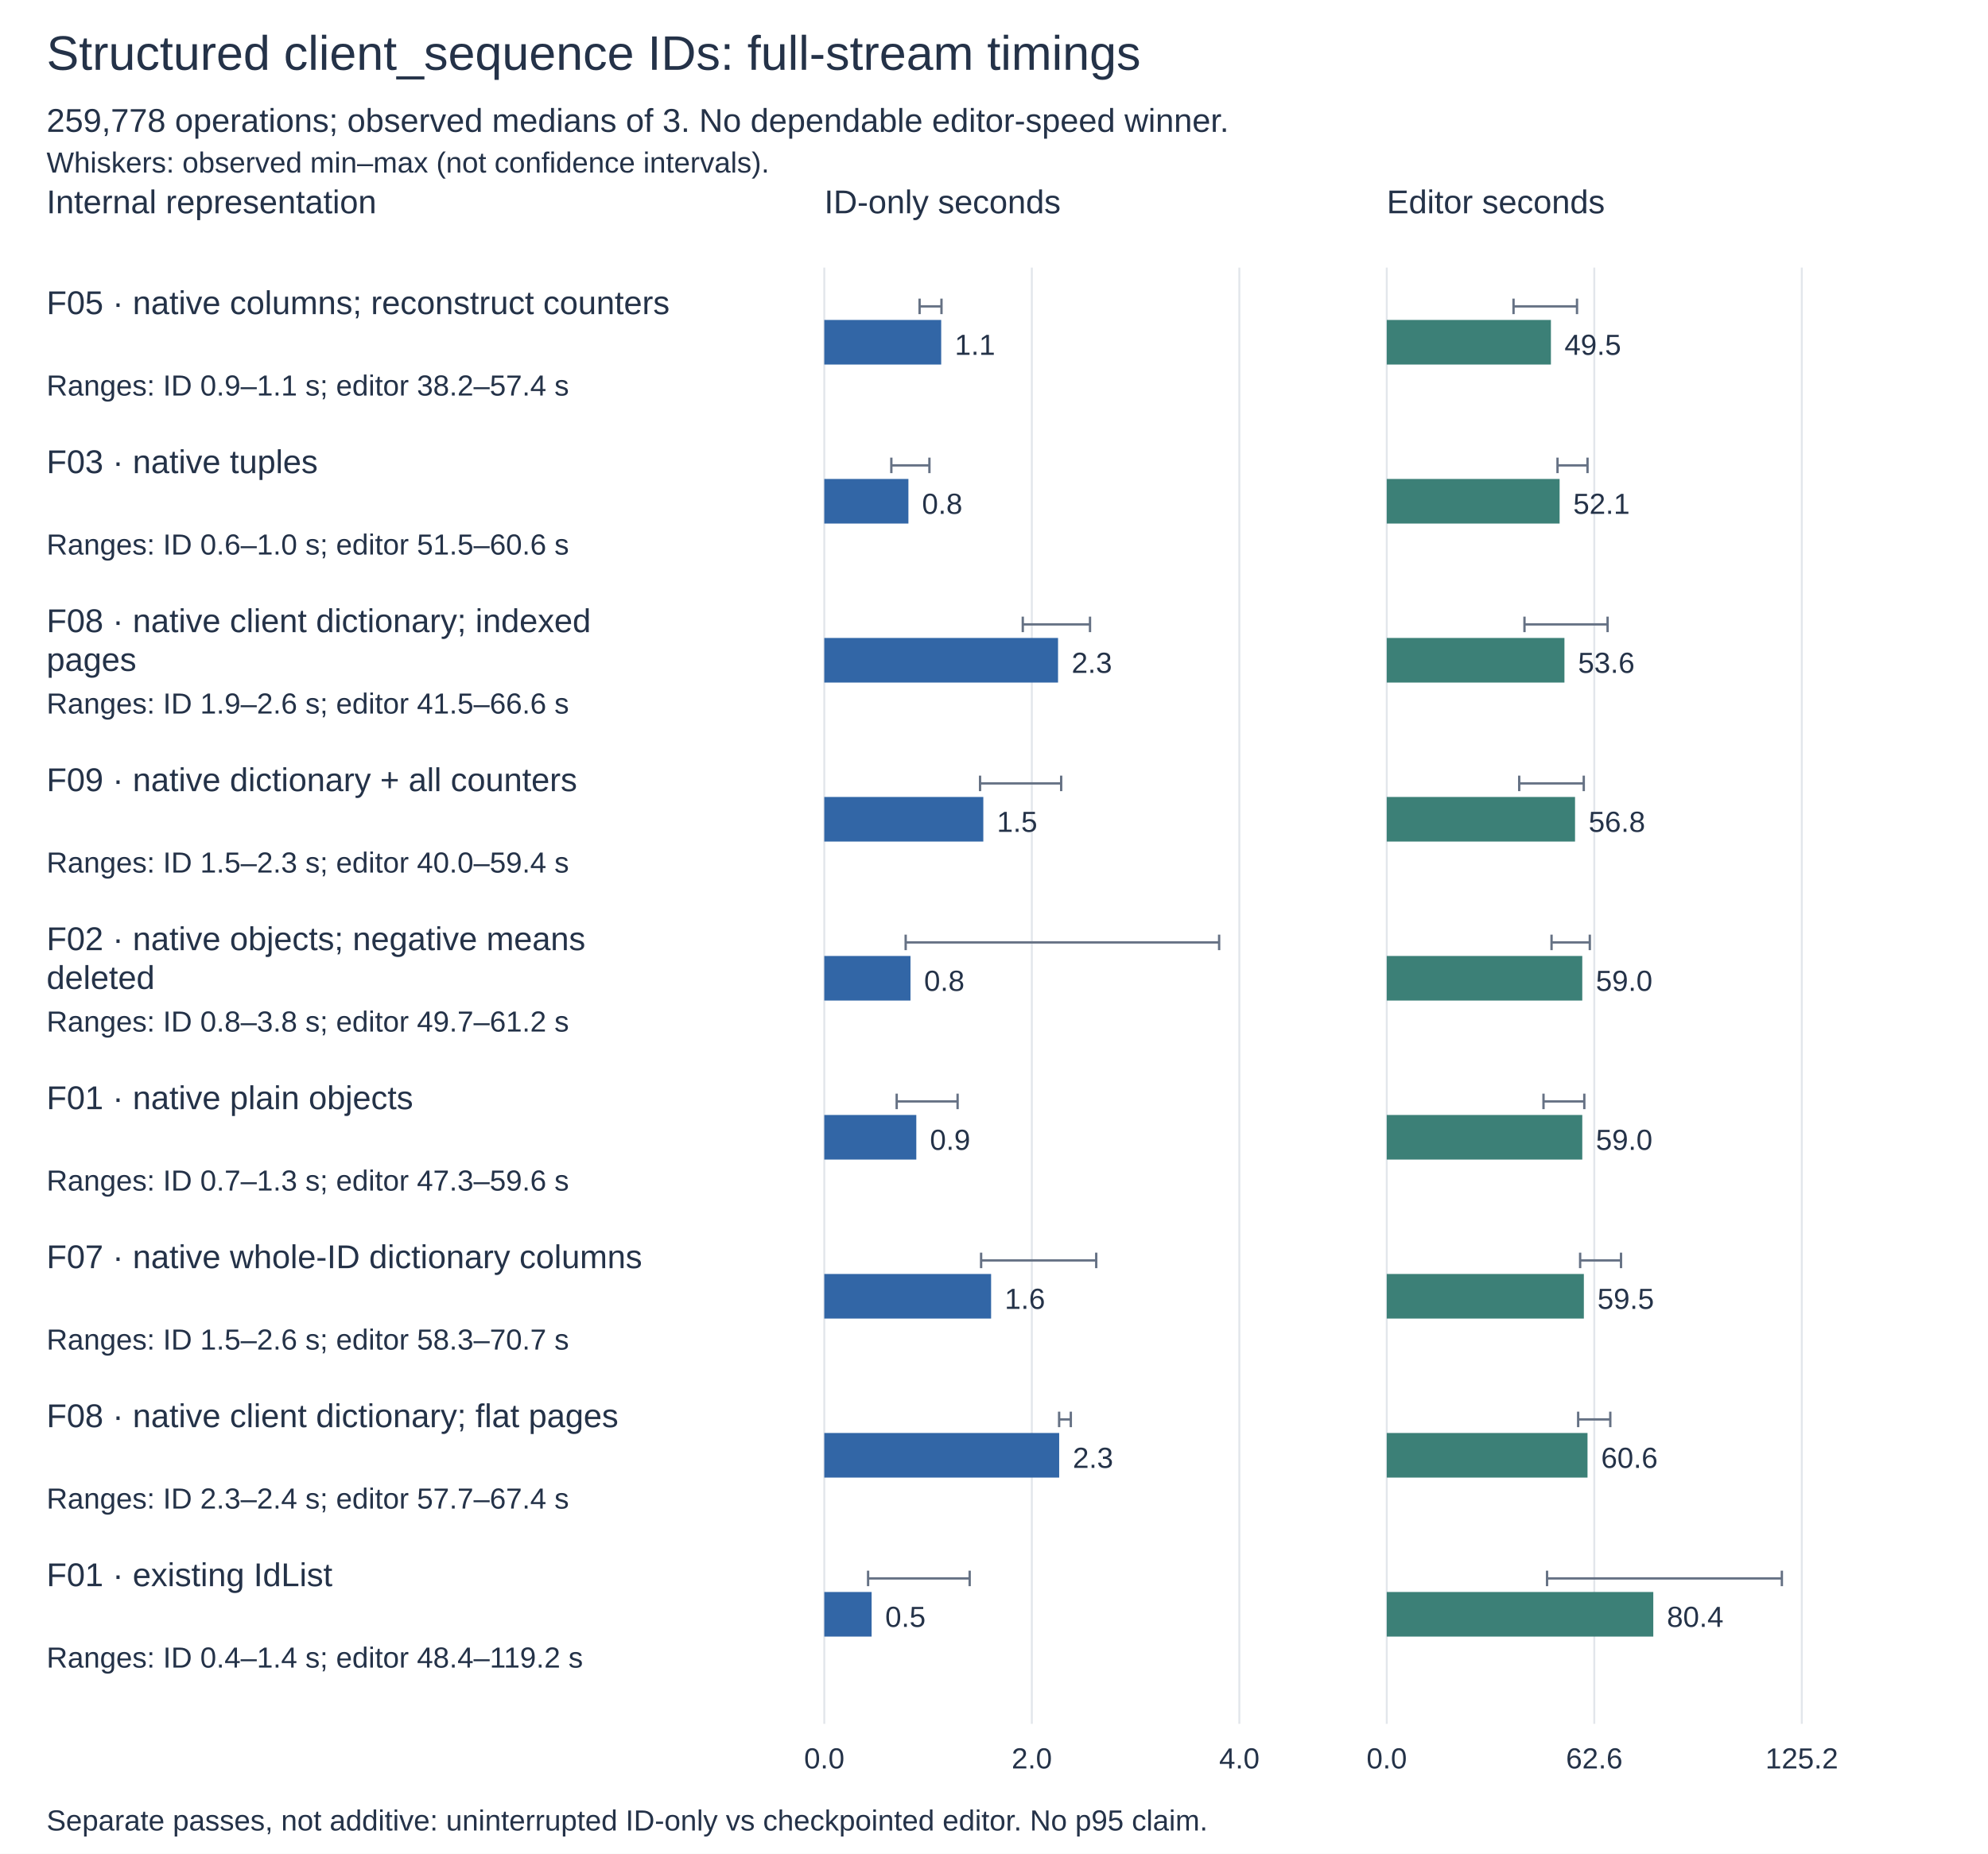
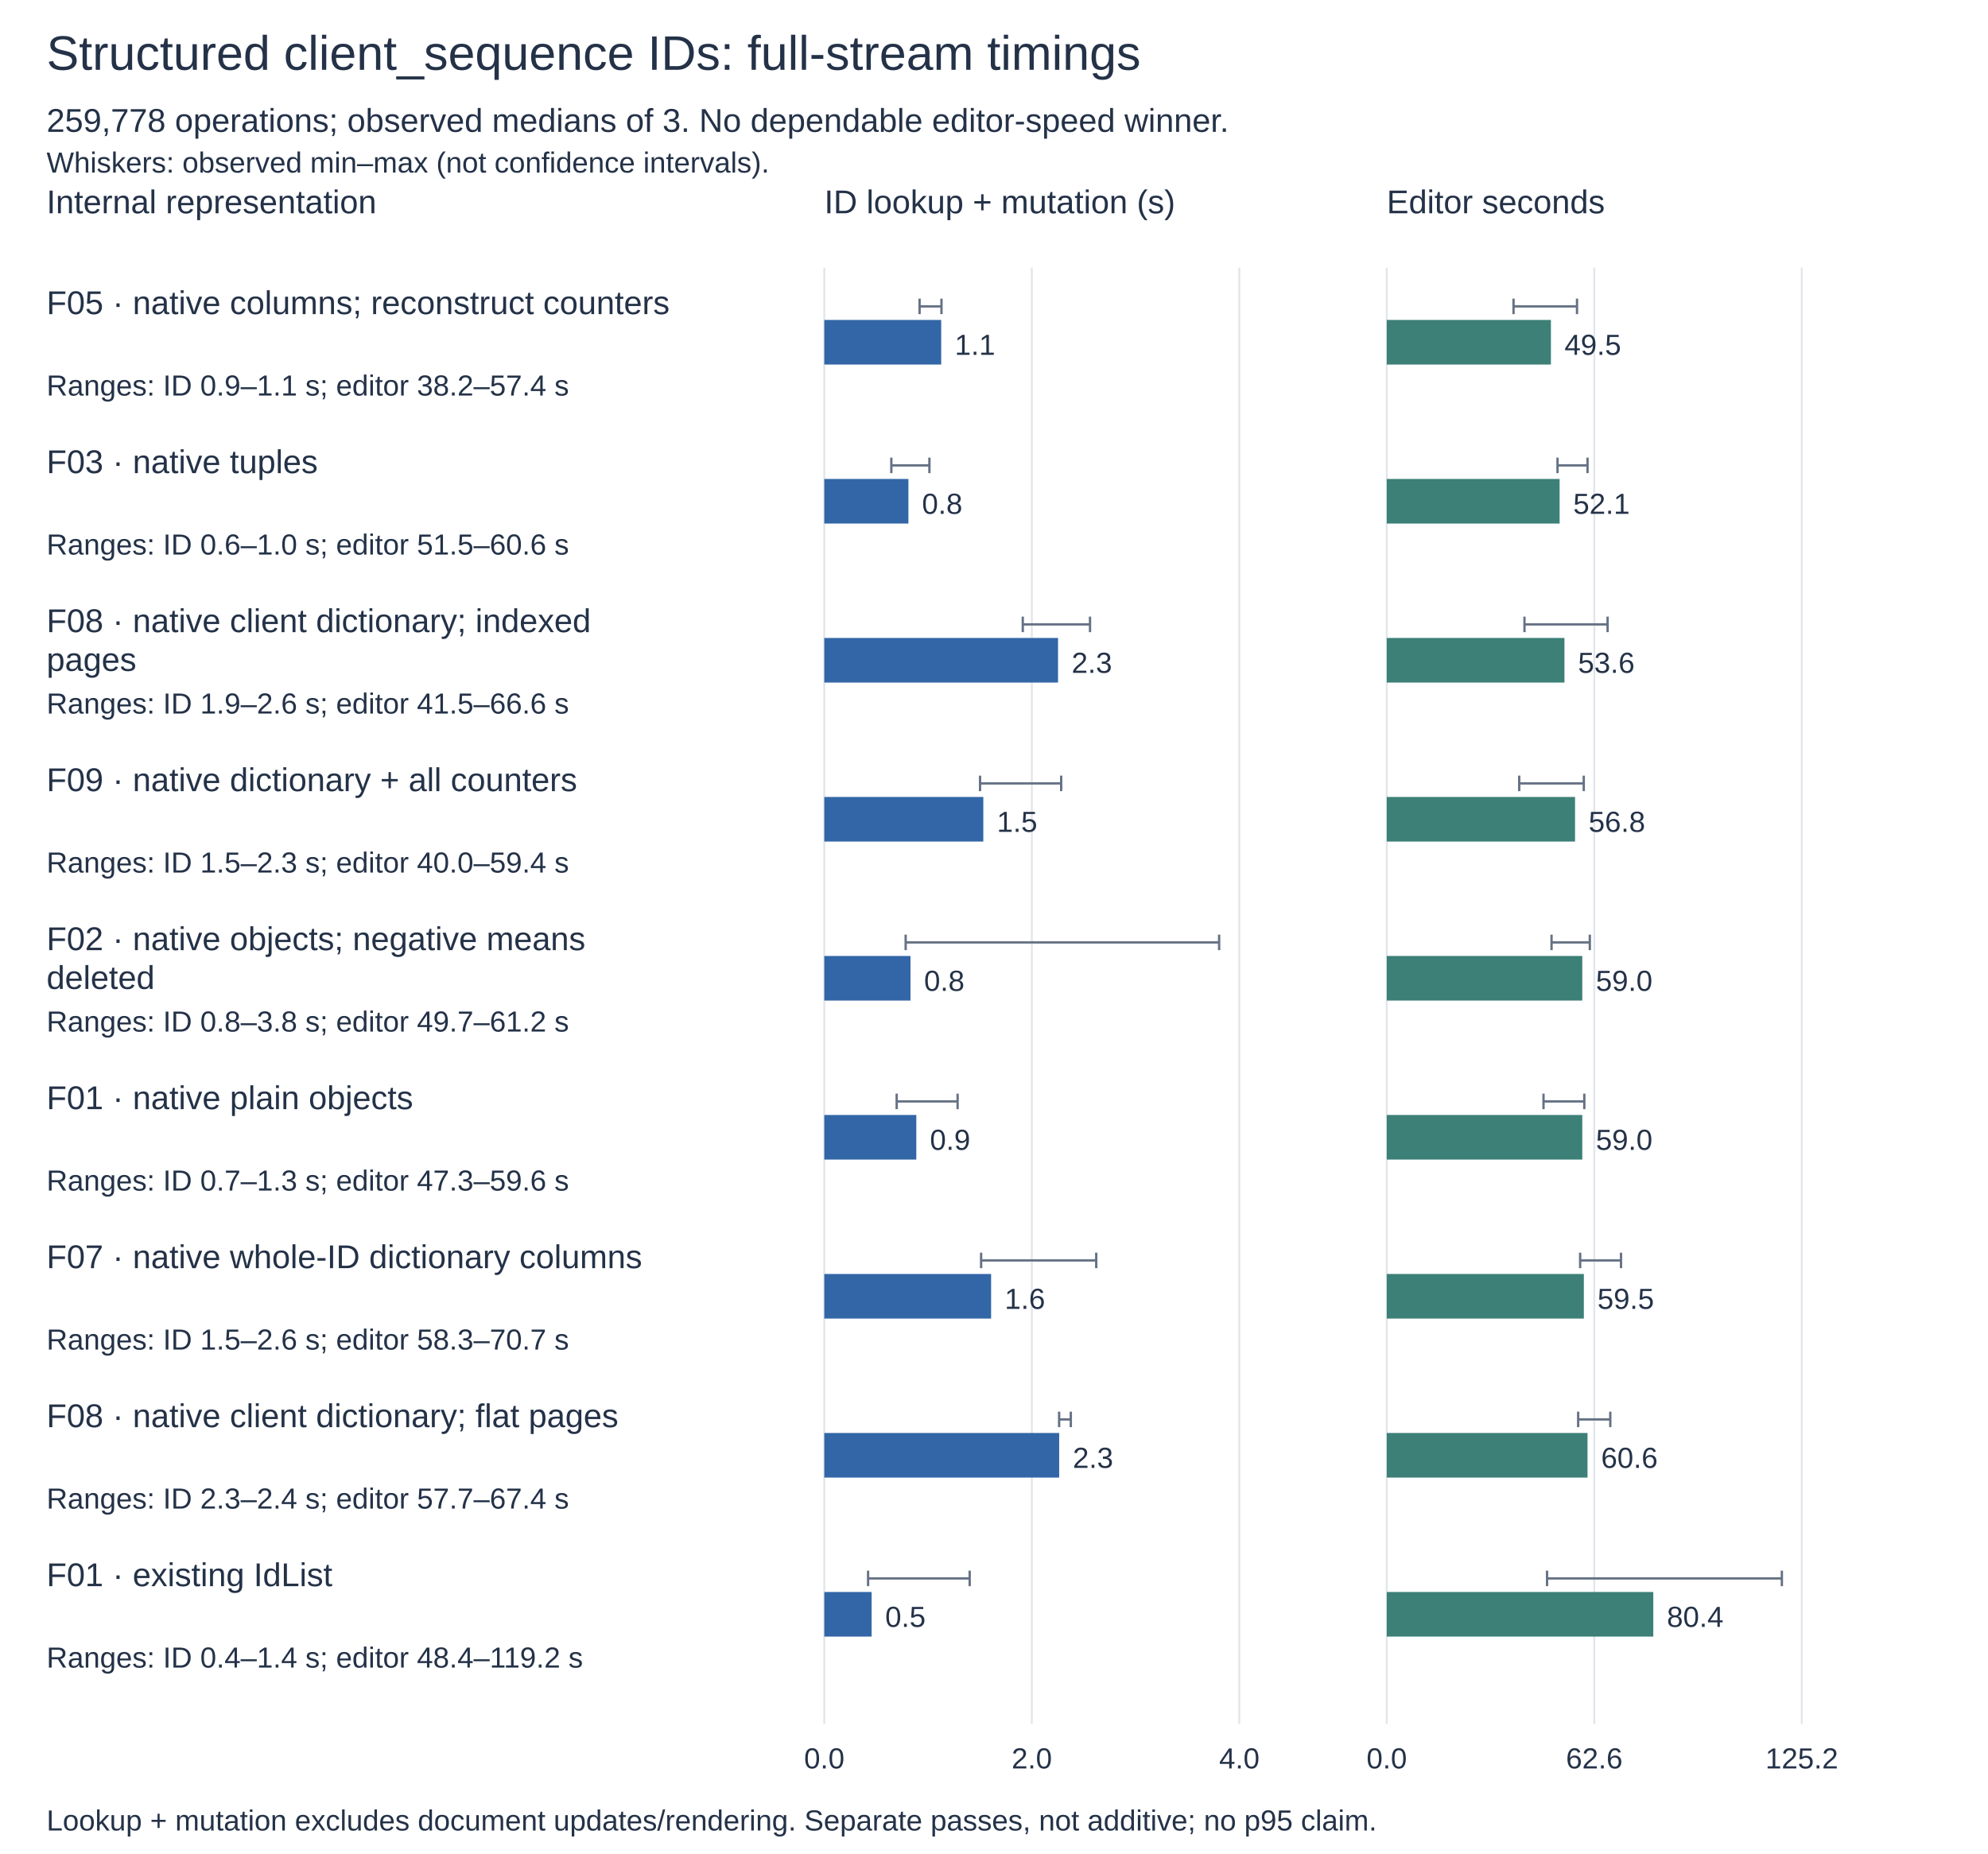
<svg xmlns="http://www.w3.org/2000/svg" width="1025" height="956" viewBox="0 0 1025 956" role="img" aria-labelledby="title desc">
  <style>text{font:17px Arial,Helvetica,sans-serif;fill:#243248}.small{font-size:15px}.title{font-size:25px;font-weight:500}</style>
  <rect width="1025" height="956" fill="white" />
  <text x="24" y="36" class="title">Structured client_sequence IDs: full-stream timings</text>
  <text x="24" y="68">259,778 operations; observed medians of 3. No dependable editor-speed winner.</text>
  <text x="24" y="110">Internal representation</text>
  <text x="24" y="89" class="small">Whiskers: observed min–max (not confidence intervals).</text>
-   <text x="425" y="110">ID-only seconds</text>
+   <text x="425" y="110">ID lookup + mutation (s)</text>
  <line x1="425" x2="425" y1="138" y2="889" stroke="#e2e6eb" />
  <text x="425" y="912" class="small" text-anchor="middle">0.0</text>
  <line x1="532" x2="532" y1="138" y2="889" stroke="#e2e6eb" />
  <text x="532" y="912" class="small" text-anchor="middle">2.0</text>
  <line x1="639" x2="639" y1="138" y2="889" stroke="#e2e6eb" />
  <text x="639" y="912" class="small" text-anchor="middle">4.0</text>
  <rect x="425" y="165" width="60.273" height="23" fill="#3266a6" />
  <text x="492.273" y="183" class="small">1.1</text>
  <g class="observed-range" stroke="#657184" stroke-width="1.2" fill="none">
    <line x1="474.134" x2="485.423" y1="158" y2="158" />
    <line x1="474.134" x2="474.134" y1="154" y2="162" />
    <line x1="485.423" x2="485.423" y1="154" y2="162" />
  </g>
  <rect x="425" y="247" width="43.372" height="23" fill="#3266a6" />
  <text x="475.372" y="265" class="small">0.8</text>
  <g class="observed-range" stroke="#657184" stroke-width="1.2" fill="none">
    <line x1="459.566" x2="479.201" y1="240" y2="240" />
    <line x1="459.566" x2="459.566" y1="236" y2="244" />
    <line x1="479.201" x2="479.201" y1="236" y2="244" />
  </g>
  <rect x="425" y="329" width="120.519" height="23" fill="#3266a6" />
  <text x="552.519" y="347" class="small">2.3</text>
  <g class="observed-range" stroke="#657184" stroke-width="1.2" fill="none">
    <line x1="527.34" x2="562.003" y1="322" y2="322" />
    <line x1="527.34" x2="527.34" y1="318" y2="326" />
    <line x1="562.003" x2="562.003" y1="318" y2="326" />
  </g>
  <rect x="425" y="411" width="81.989" height="23" fill="#3266a6" />
  <text x="513.989" y="429" class="small">1.5</text>
  <g class="observed-range" stroke="#657184" stroke-width="1.2" fill="none">
    <line x1="505.314" x2="547.135" y1="404" y2="404" />
    <line x1="505.314" x2="505.314" y1="400" y2="408" />
    <line x1="547.135" x2="547.135" y1="400" y2="408" />
  </g>
  <rect x="425" y="493" width="44.437" height="23" fill="#3266a6" />
  <text x="476.437" y="511" class="small">0.8</text>
  <g class="observed-range" stroke="#657184" stroke-width="1.2" fill="none">
    <line x1="466.96" x2="628.573" y1="486" y2="486" />
    <line x1="466.96" x2="466.96" y1="482" y2="490" />
    <line x1="628.573" x2="628.573" y1="482" y2="490" />
  </g>
  <rect x="425" y="575" width="47.444" height="23" fill="#3266a6" />
  <text x="479.444" y="593" class="small">0.9</text>
  <g class="observed-range" stroke="#657184" stroke-width="1.2" fill="none">
    <line x1="462.327" x2="493.731" y1="568" y2="568" />
    <line x1="462.327" x2="462.327" y1="564" y2="572" />
    <line x1="493.731" x2="493.731" y1="564" y2="572" />
  </g>
  <rect x="425" y="657" width="86.007" height="23" fill="#3266a6" />
  <text x="518.007" y="675" class="small">1.6</text>
  <g class="observed-range" stroke="#657184" stroke-width="1.2" fill="none">
    <line x1="505.855" x2="565.207" y1="650" y2="650" />
    <line x1="505.855" x2="505.855" y1="646" y2="654" />
    <line x1="565.207" x2="565.207" y1="646" y2="654" />
  </g>
  <rect x="425" y="739" width="121.108" height="23" fill="#3266a6" />
  <text x="553.108" y="757" class="small">2.3</text>
  <g class="observed-range" stroke="#657184" stroke-width="1.2" fill="none">
    <line x1="546.076" x2="552.105" y1="732" y2="732" />
    <line x1="546.076" x2="546.076" y1="728" y2="736" />
    <line x1="552.105" x2="552.105" y1="728" y2="736" />
  </g>
  <rect x="425" y="821" width="24.396" height="23" fill="#3266a6" />
  <text x="456.396" y="839" class="small">0.5</text>
  <g class="observed-range" stroke="#657184" stroke-width="1.2" fill="none">
    <line x1="447.582" x2="499.954" y1="814" y2="814" />
    <line x1="447.582" x2="447.582" y1="810" y2="818" />
    <line x1="499.954" x2="499.954" y1="810" y2="818" />
  </g>
  <text x="715" y="110">Editor seconds</text>
  <line x1="715" x2="715" y1="138" y2="889" stroke="#e2e6eb" />
  <text x="715" y="912" class="small" text-anchor="middle">0.0</text>
  <line x1="822" x2="822" y1="138" y2="889" stroke="#e2e6eb" />
  <text x="822" y="912" class="small" text-anchor="middle">62.6</text>
  <line x1="929" x2="929" y1="138" y2="889" stroke="#e2e6eb" />
  <text x="929" y="912" class="small" text-anchor="middle">125.2</text>
  <rect x="715" y="165" width="84.642" height="23" fill="#3c8077" />
  <text x="806.642" y="183" class="small">49.5</text>
  <g class="observed-range" stroke="#657184" stroke-width="1.2" fill="none">
    <line x1="780.367" x2="813.096" y1="158" y2="158" />
    <line x1="780.367" x2="780.367" y1="154" y2="162" />
    <line x1="813.096" x2="813.096" y1="154" y2="162" />
  </g>
  <rect x="715" y="247" width="89.125" height="23" fill="#3c8077" />
  <text x="811.125" y="265" class="small">52.1</text>
  <g class="observed-range" stroke="#657184" stroke-width="1.2" fill="none">
    <line x1="803.048" x2="818.515" y1="240" y2="240" />
    <line x1="803.048" x2="803.048" y1="236" y2="244" />
    <line x1="818.515" x2="818.515" y1="236" y2="244" />
  </g>
  <rect x="715" y="329" width="91.615" height="23" fill="#3c8077" />
  <text x="813.615" y="347" class="small">53.6</text>
  <g class="observed-range" stroke="#657184" stroke-width="1.2" fill="none">
    <line x1="786.01" x2="828.866" y1="322" y2="322" />
    <line x1="786.01" x2="786.01" y1="318" y2="326" />
    <line x1="828.866" x2="828.866" y1="318" y2="326" />
  </g>
  <rect x="715" y="411" width="97.08" height="23" fill="#3c8077" />
  <text x="819.08" y="429" class="small">56.8</text>
  <g class="observed-range" stroke="#657184" stroke-width="1.2" fill="none">
    <line x1="783.296" x2="816.579" y1="404" y2="404" />
    <line x1="783.296" x2="783.296" y1="400" y2="408" />
    <line x1="816.579" x2="816.579" y1="400" y2="408" />
  </g>
  <rect x="715" y="493" width="100.81" height="23" fill="#3c8077" />
  <text x="822.81" y="511" class="small">59.0</text>
  <g class="observed-range" stroke="#657184" stroke-width="1.2" fill="none">
    <line x1="799.968" x2="819.691" y1="486" y2="486" />
    <line x1="799.968" x2="799.968" y1="482" y2="490" />
    <line x1="819.691" x2="819.691" y1="482" y2="490" />
  </g>
  <rect x="715" y="575" width="100.815" height="23" fill="#3c8077" />
  <text x="822.815" y="593" class="small">59.0</text>
  <g class="observed-range" stroke="#657184" stroke-width="1.2" fill="none">
    <line x1="795.821" x2="816.86" y1="568" y2="568" />
    <line x1="795.821" x2="795.821" y1="564" y2="572" />
    <line x1="816.86" x2="816.86" y1="564" y2="572" />
  </g>
  <rect x="715" y="657" width="101.622" height="23" fill="#3c8077" />
  <text x="823.622" y="675" class="small">59.5</text>
  <g class="observed-range" stroke="#657184" stroke-width="1.2" fill="none">
    <line x1="814.71" x2="835.786" y1="650" y2="650" />
    <line x1="814.71" x2="814.71" y1="646" y2="654" />
    <line x1="835.786" x2="835.786" y1="646" y2="654" />
  </g>
  <rect x="715" y="739" width="103.511" height="23" fill="#3c8077" />
  <text x="825.511" y="757" class="small">60.6</text>
  <g class="observed-range" stroke="#657184" stroke-width="1.2" fill="none">
    <line x1="813.692" x2="830.254" y1="732" y2="732" />
    <line x1="813.692" x2="813.692" y1="728" y2="736" />
    <line x1="830.254" x2="830.254" y1="728" y2="736" />
  </g>
  <rect x="715" y="821" width="137.427" height="23" fill="#3c8077" />
  <text x="859.427" y="839" class="small">80.4</text>
  <g class="observed-range" stroke="#657184" stroke-width="1.2" fill="none">
    <line x1="797.653" x2="918.717" y1="814" y2="814" />
    <line x1="797.653" x2="797.653" y1="810" y2="818" />
    <line x1="918.717" x2="918.717" y1="810" y2="818" />
  </g>
  <text x="24" y="162">F05 · native columns; reconstruct counters</text>
  <text x="24" y="204" class="small">Ranges: ID 0.9–1.1 s; editor 38.2–57.4 s</text>
  <text x="24" y="244">F03 · native tuples</text>
  <text x="24" y="286" class="small">Ranges: ID 0.6–1.0 s; editor 51.5–60.6 s</text>
  <text x="24" y="326">F08 · native client dictionary; indexed</text>
  <text x="24" y="346">pages</text>
  <text x="24" y="368" class="small">Ranges: ID 1.9–2.6 s; editor 41.5–66.6 s</text>
  <text x="24" y="408">F09 · native dictionary + all counters</text>
  <text x="24" y="450" class="small">Ranges: ID 1.5–2.3 s; editor 40.0–59.4 s</text>
  <text x="24" y="490">F02 · native objects; negative means</text>
  <text x="24" y="510">deleted</text>
  <text x="24" y="532" class="small">Ranges: ID 0.8–3.8 s; editor 49.7–61.2 s</text>
  <text x="24" y="572">F01 · native plain objects</text>
  <text x="24" y="614" class="small">Ranges: ID 0.7–1.3 s; editor 47.3–59.6 s</text>
  <text x="24" y="654">F07 · native whole-ID dictionary columns</text>
  <text x="24" y="696" class="small">Ranges: ID 1.5–2.6 s; editor 58.3–70.7 s</text>
  <text x="24" y="736">F08 · native client dictionary; flat pages</text>
  <text x="24" y="778" class="small">Ranges: ID 2.3–2.4 s; editor 57.7–67.4 s</text>
  <text x="24" y="818">F01 · existing IdList</text>
  <text x="24" y="860" class="small">Ranges: ID 0.4–1.4 s; editor 48.4–119.2 s</text>
-   <text x="24" y="944" class="small">Separate passes, not additive: uninterrupted ID-only vs checkpointed editor. No p95 claim.</text>
+   <text x="24" y="944" class="small">Lookup + mutation excludes document updates/rendering. Separate passes, not additive; no p95 claim.</text>
</svg>
